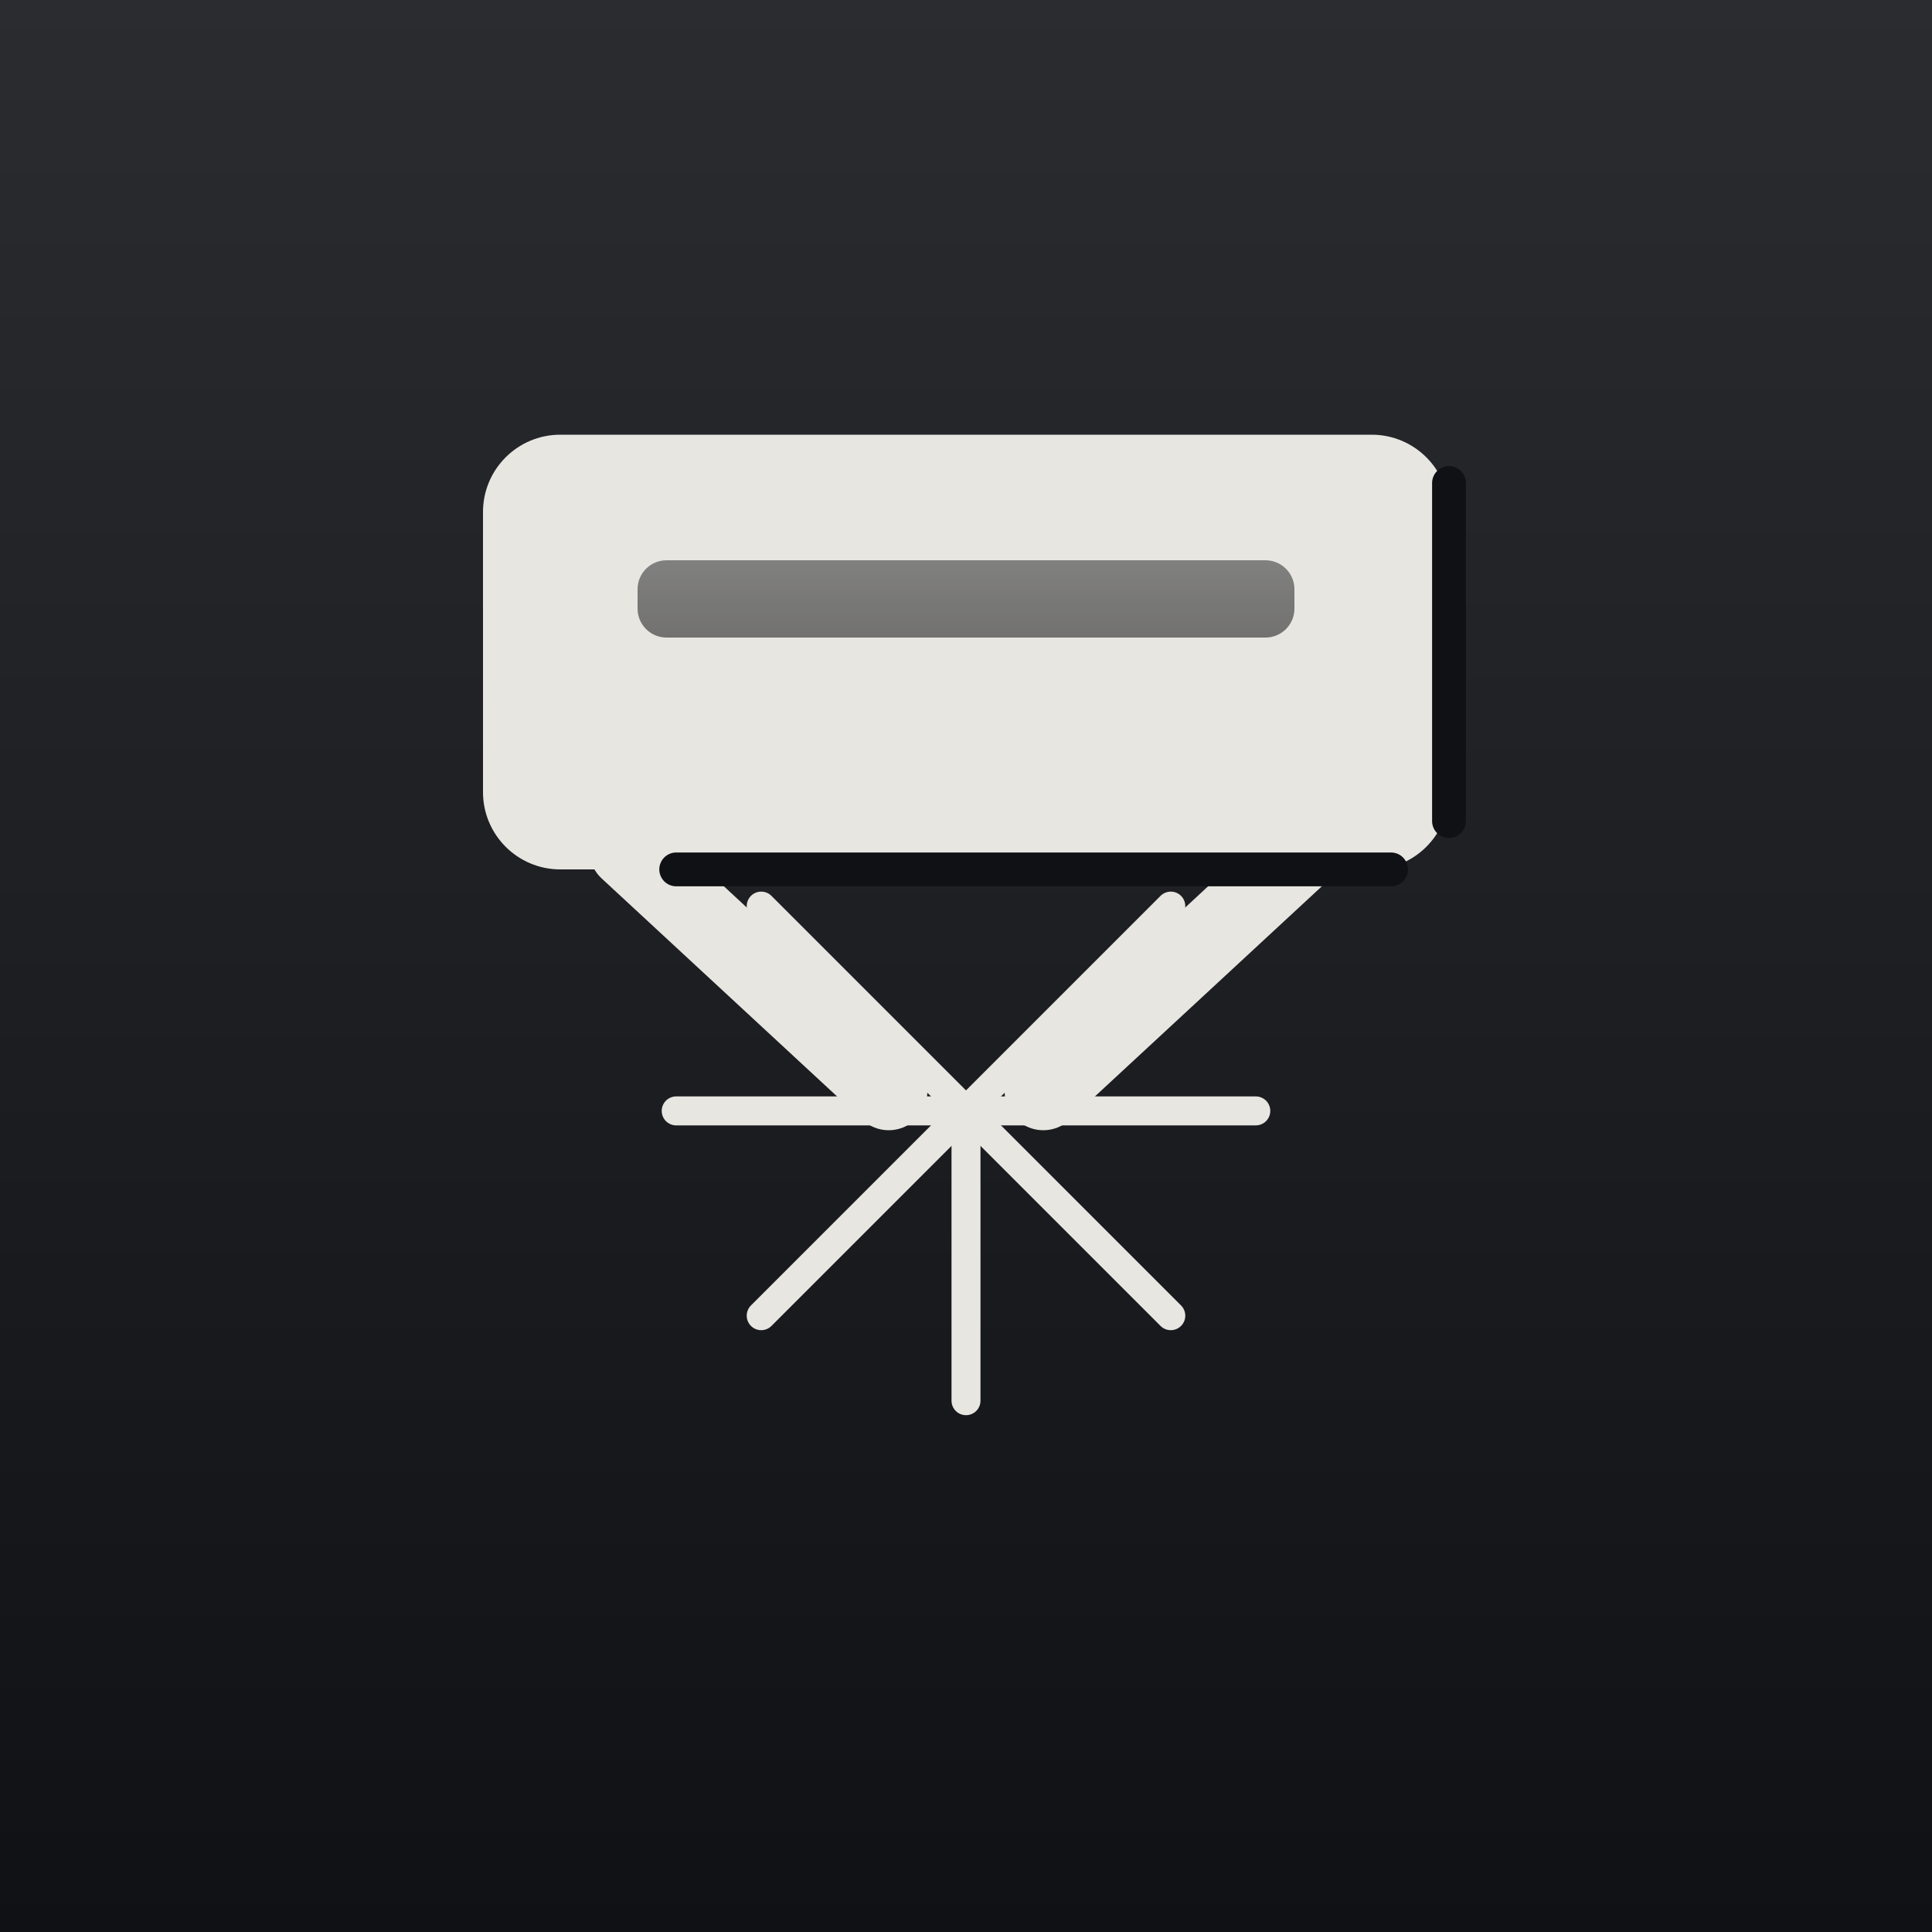
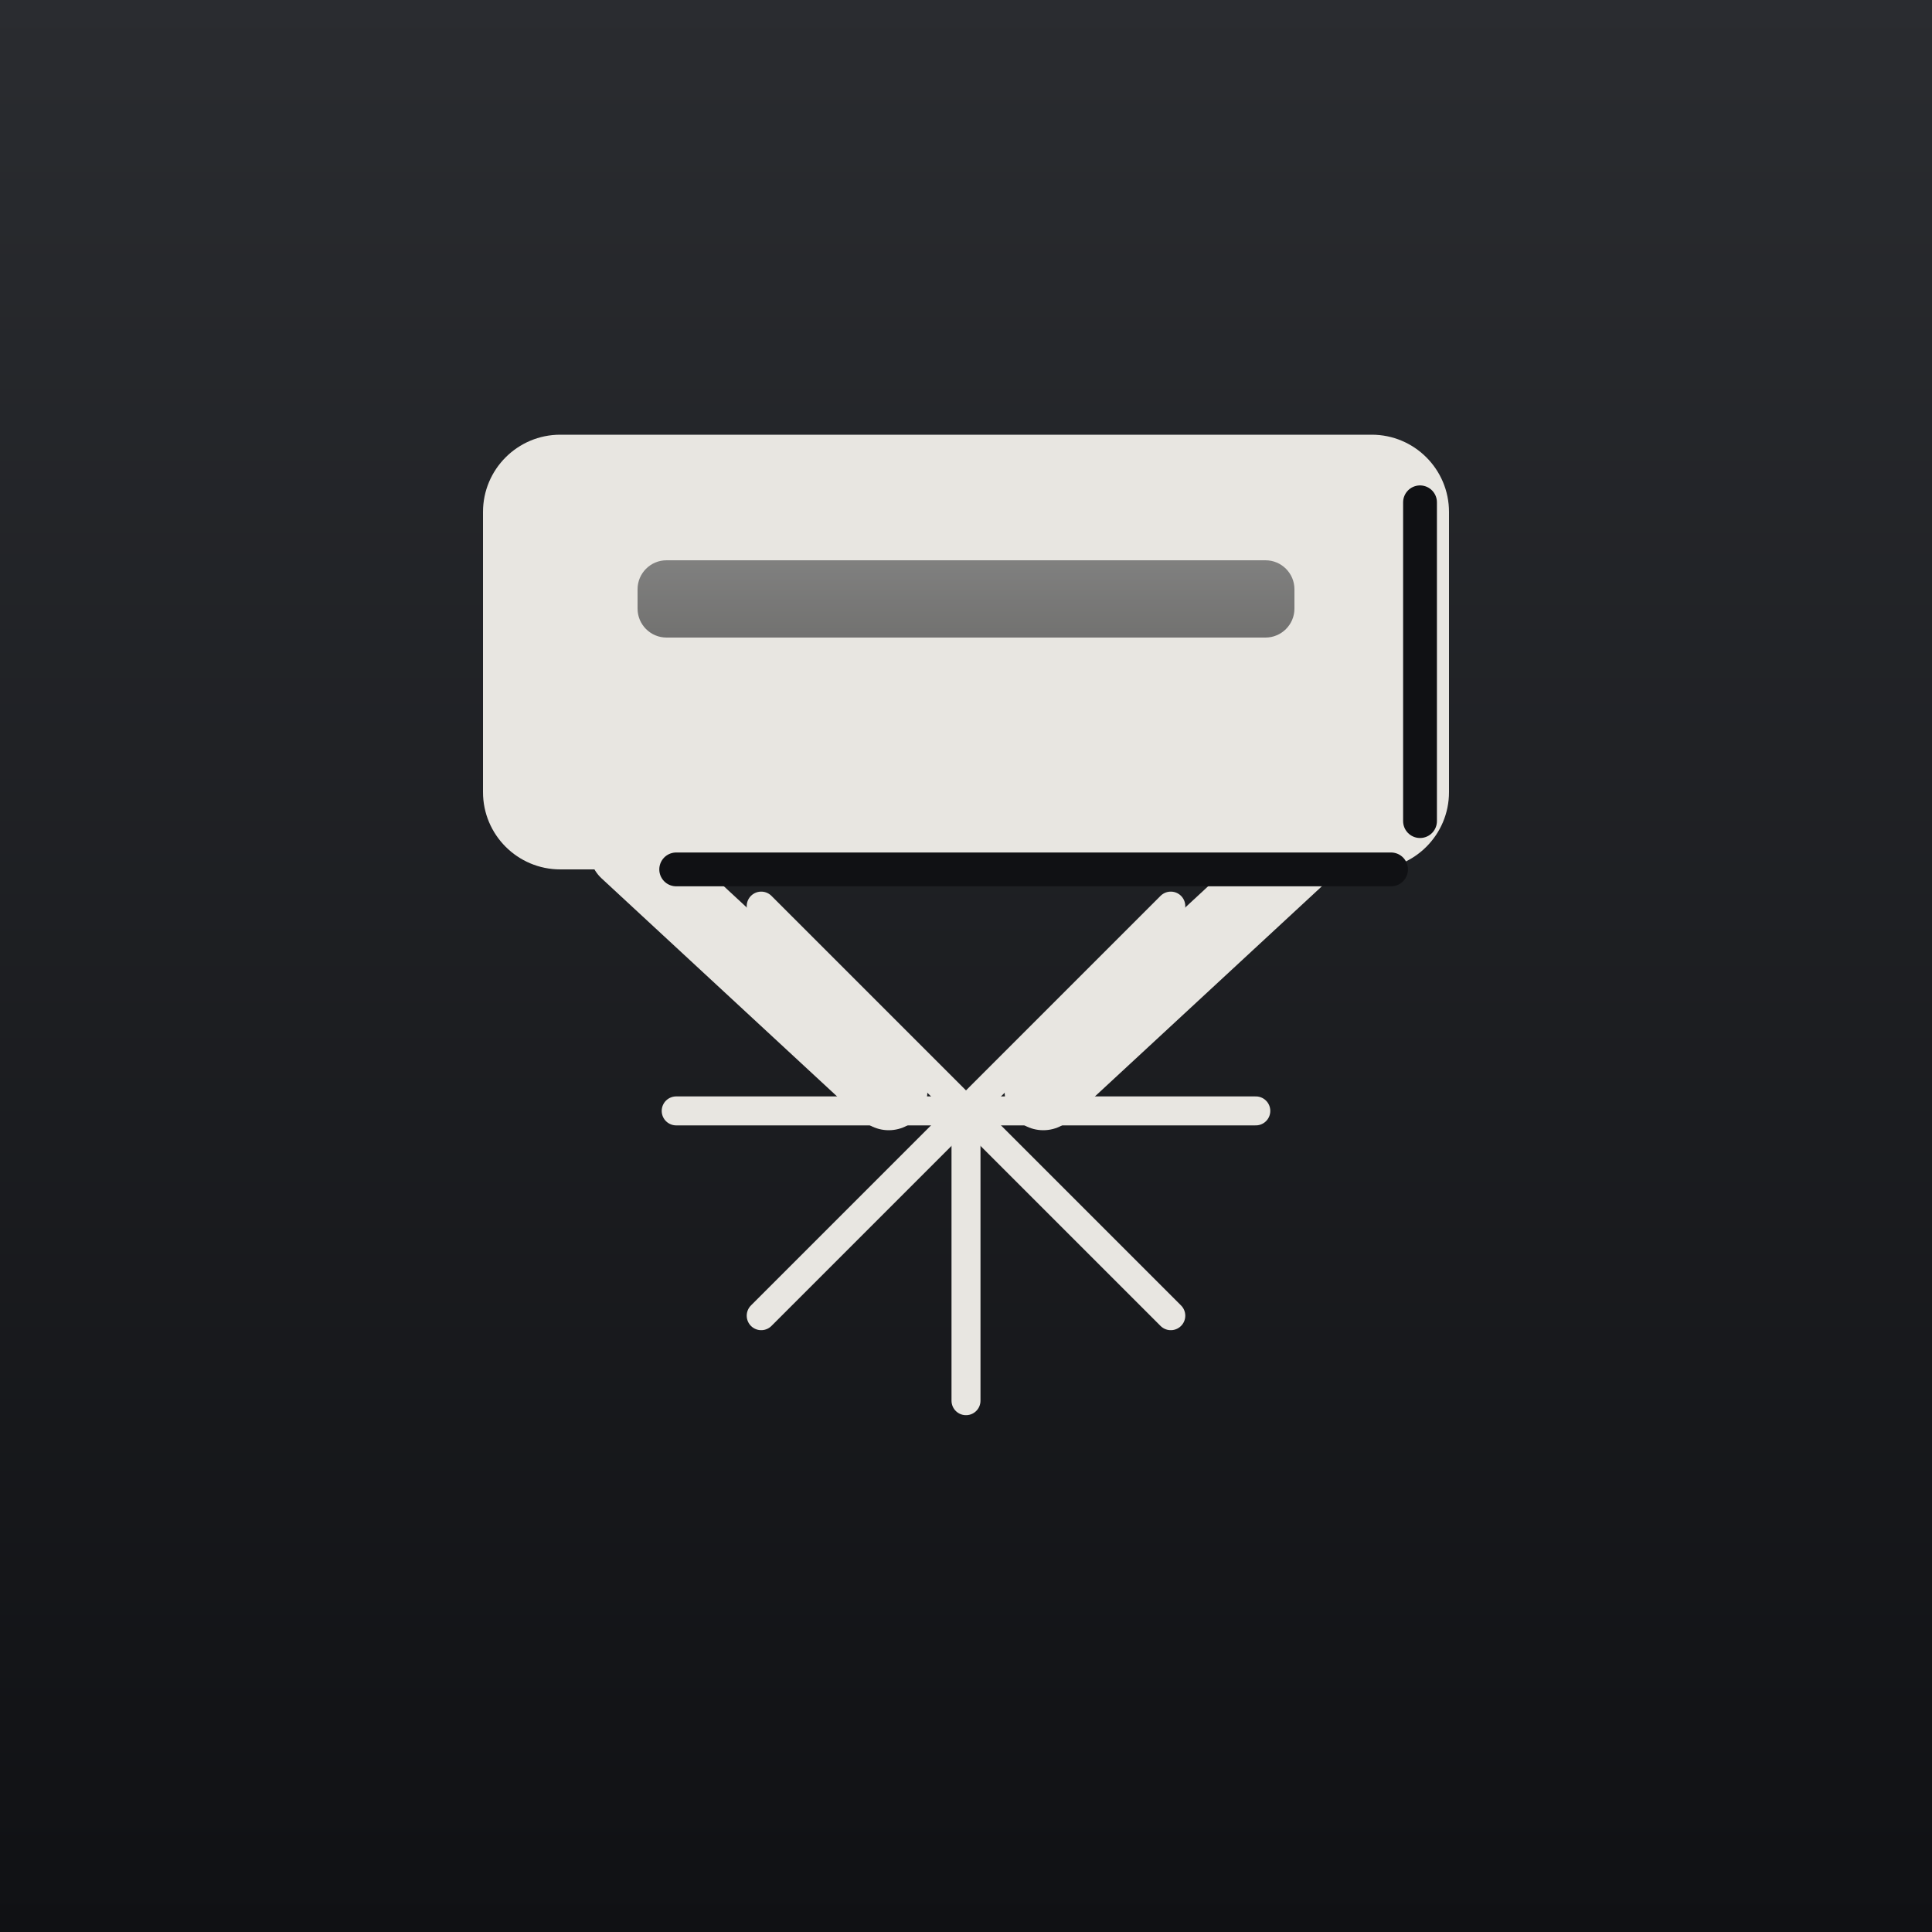
<svg xmlns="http://www.w3.org/2000/svg" viewBox="0 0 200 200">
  <defs>
    <linearGradient id="f" x1="0" y1="0" x2="0" y2="1">
      <stop offset="0" stop-color="#2A2C30" />
      <stop offset="1" stop-color="#101114" />
    </linearGradient>
  </defs>
  <rect width="200" height="200" fill="url(#f)" />
  <g stroke="#E8E6E1" stroke-width="3" stroke-linecap="round">
    <line x1="100" y1="115" x2="130" y2="115" />
    <line x1="100" y1="115" x2="121.2" y2="136.2" />
    <line x1="100" y1="115" x2="100" y2="145" />
    <line x1="100" y1="115" x2="78.8" y2="136.2" />
    <line x1="100" y1="115" x2="70" y2="115" />
    <line x1="100" y1="115" x2="78.8" y2="93.8" />
    <line x1="100" y1="115" x2="121.2" y2="93.8" />
  </g>
  <path d="M65 88 L92 113" fill="none" stroke="#E8E6E1" stroke-width="8" stroke-linecap="round" />
  <path d="M135 88 L108 113" fill="none" stroke="#E8E6E1" stroke-width="8" stroke-linecap="round" />
  <rect x="50" y="45" width="100" height="45" rx="8" fill="#E8E6E1" />
  <rect x="66" y="58" width="68" height="8" rx="3" fill="url(#f)" opacity=".55" />
-   <path d="M150 50 L150 85" fill="none" stroke="#101114" stroke-width="3.5" stroke-linecap="round" />
+   <path d="M147 52 L147 85" fill="none" stroke="#101114" stroke-width="3.5" stroke-linecap="round" />
  <path d="M144 90 L70 90" fill="none" stroke="#101114" stroke-width="3.5" stroke-linecap="round" />
</svg>
